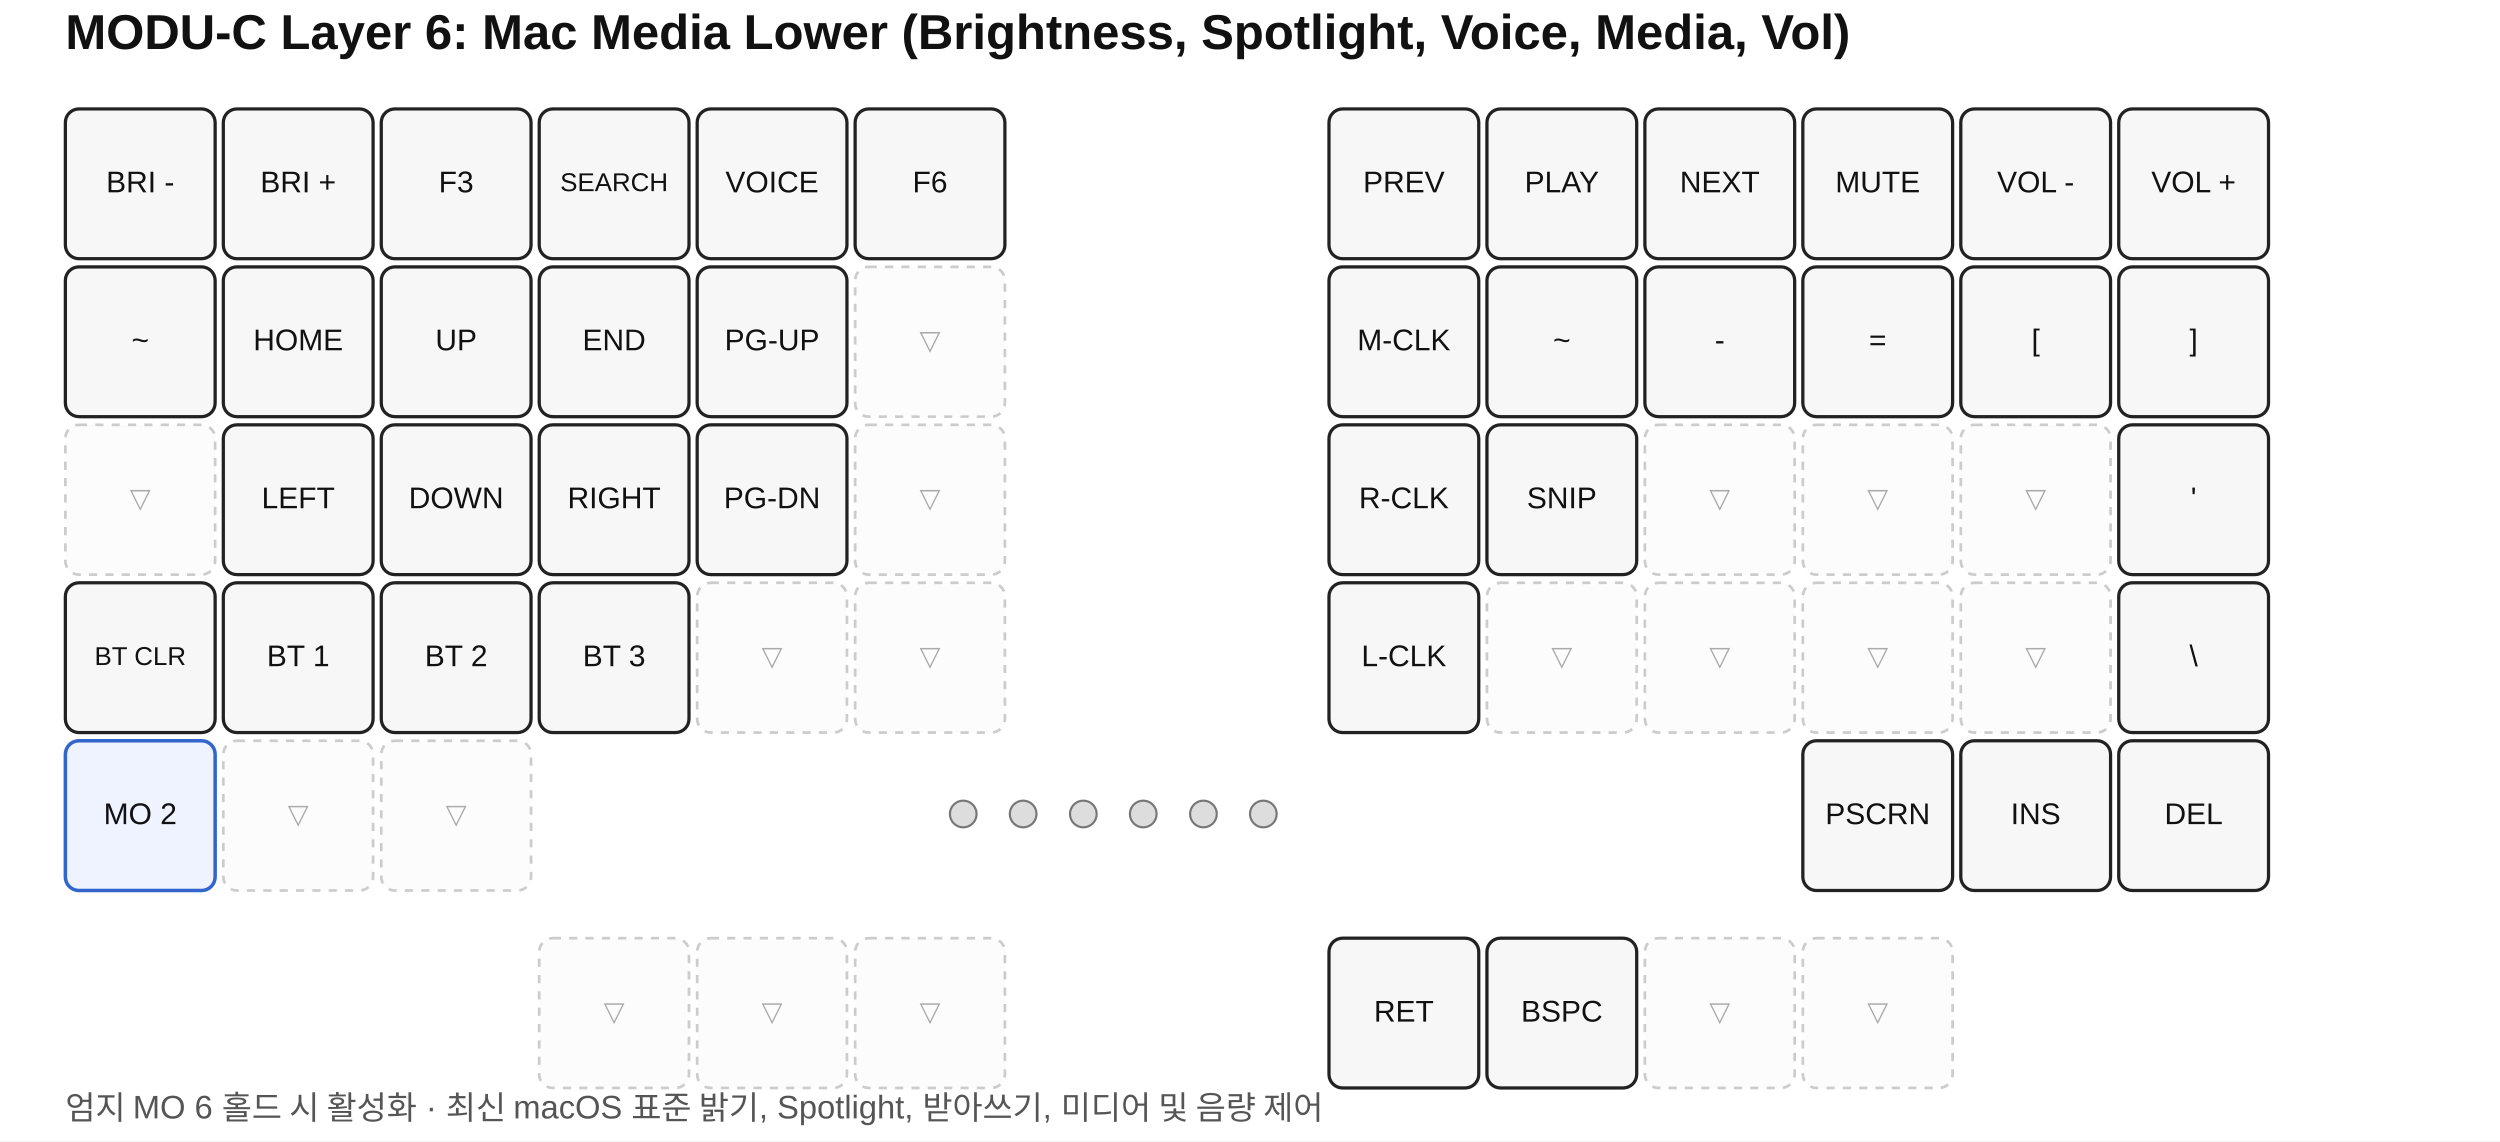
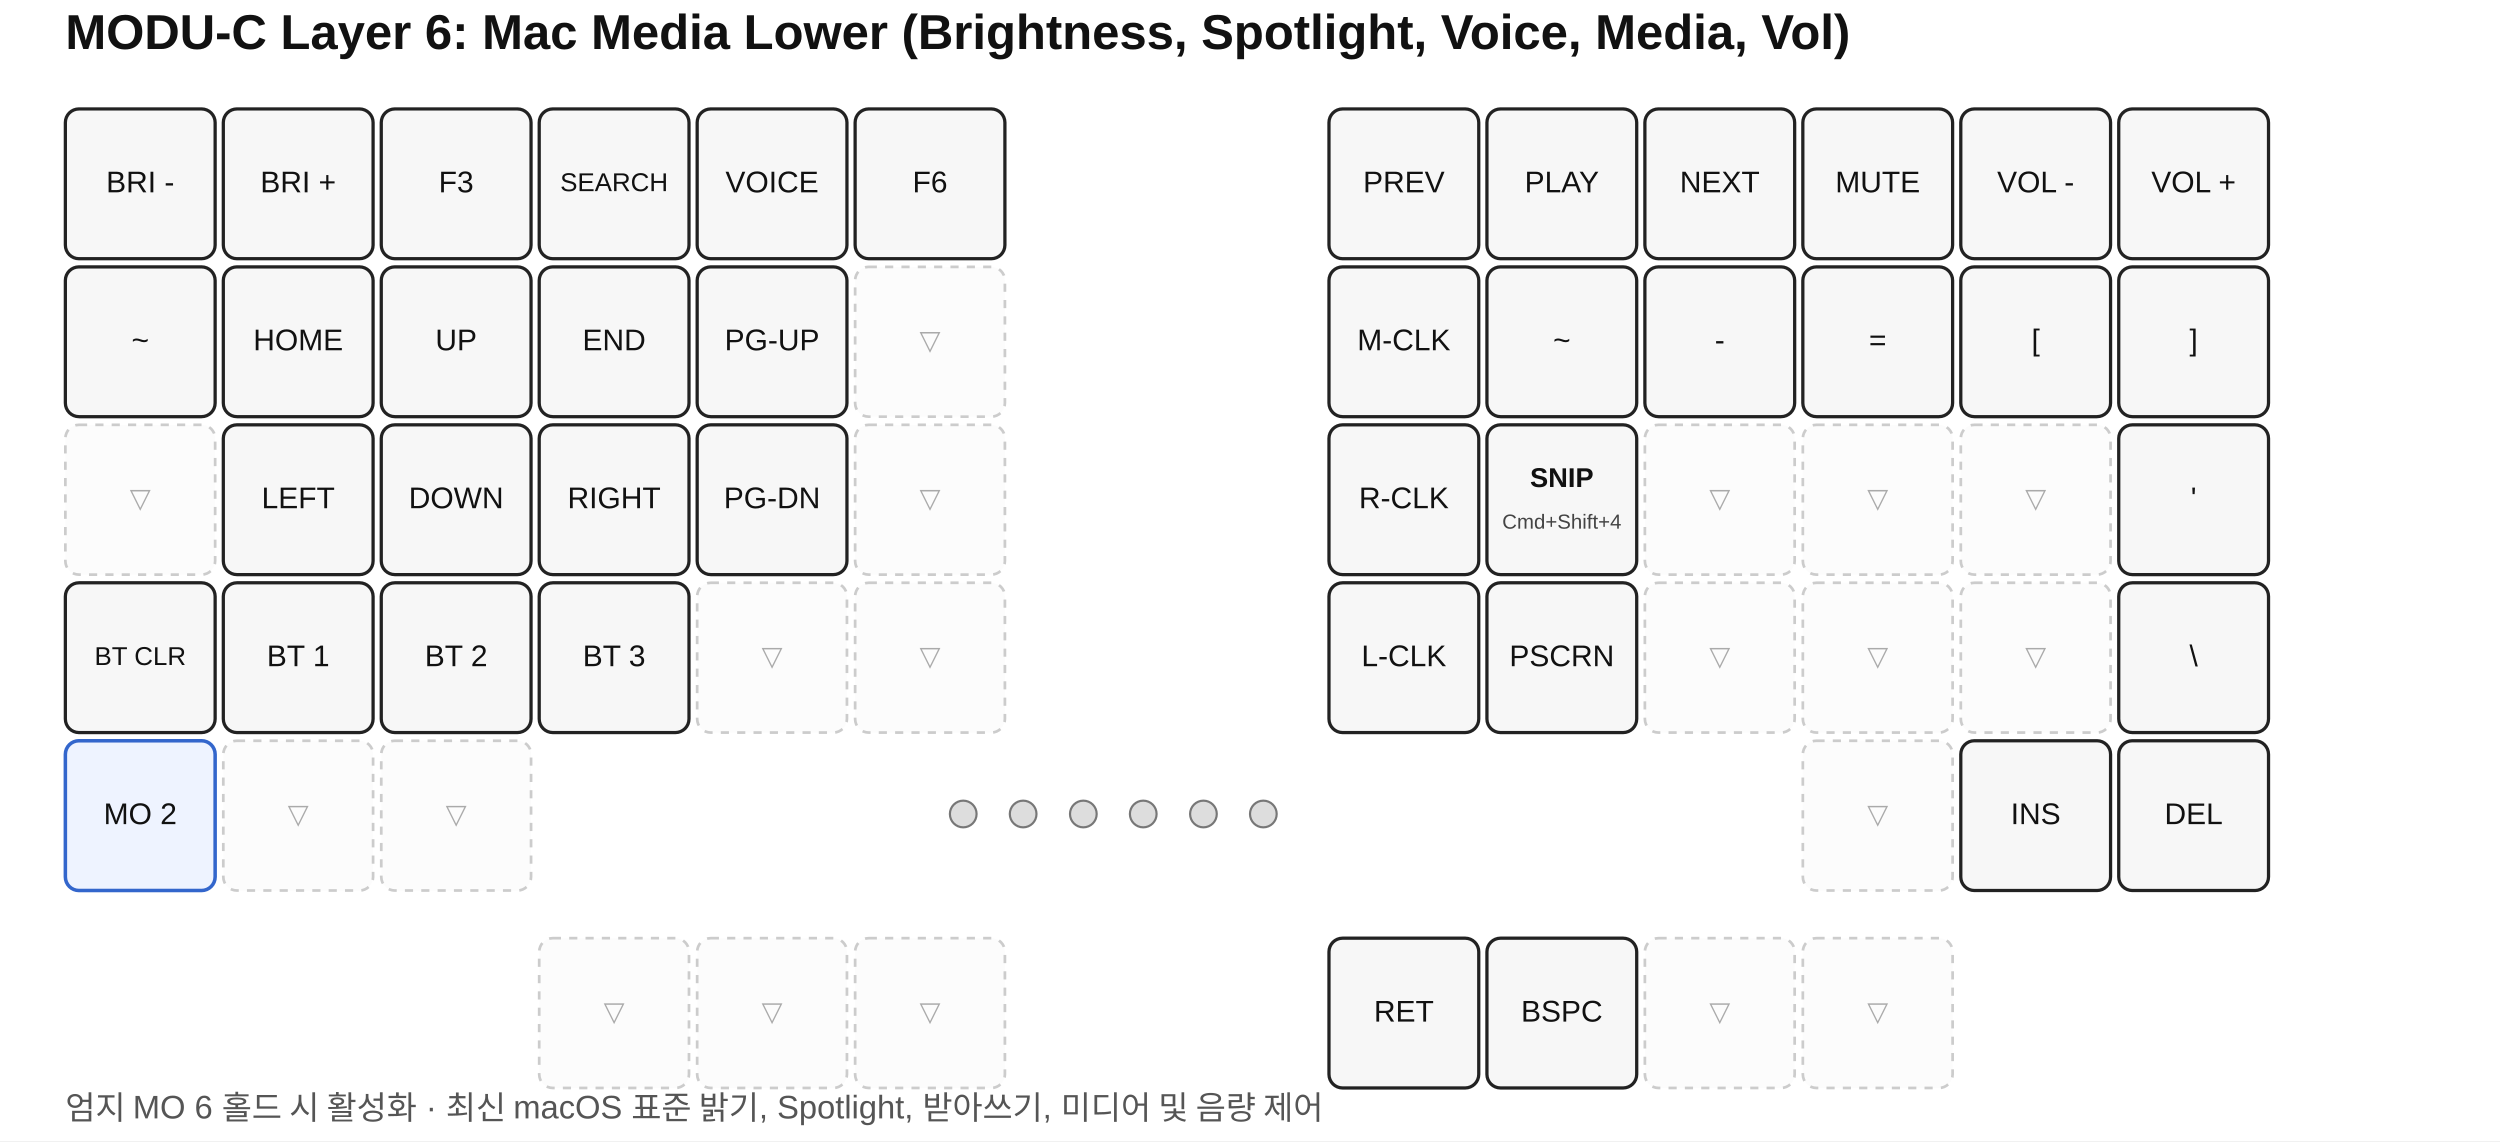
<svg xmlns="http://www.w3.org/2000/svg" width="918" height="419" viewBox="0 0 918 419">
  <rect width="100%" height="100%" fill="white" />
  <style>
text{font-family:Arial,sans-serif;fill:#111}
.key{fill:#f7f7f7;stroke:#222;stroke-width:1.2}
.trans{fill:#fcfcfc;stroke:#ccc;stroke-width:1;stroke-dasharray:3 3}
.mo{fill:#eef3ff;stroke:#3366cc;stroke-width:1.3}
.boot{fill:#ffeeee;stroke:#cc3333;stroke-width:1.3}
.none{fill:#ddd;stroke:#777;stroke-width:0.8}
.title{font-weight:700;font-size:18px}
.note{font-size:12px;fill:#555}
.label{font-size:11px;text-anchor:middle;dominant-baseline:middle}
.label-sm{font-size:9.5px;text-anchor:middle;dominant-baseline:middle}
+ .label-multi-1{font-size:10px;font-weight:700;text-anchor:middle;dominant-baseline:middle}
+ .label-multi-2{font-size:7.5px;text-anchor:middle;dominant-baseline:middle;fill:#444}
.label-trans{font-size:10px;text-anchor:middle;dominant-baseline:middle;fill:#aaa}
</style>
  <text x="24" y="18" class="title">MODU-C Layer 6: Mac Media Lower (Brightness, Spotlight, Voice, Media, Vol)</text>
  <rect class="key" x="24.0" y="40.0" width="55.0" height="55.0" rx="5" />
  <text class="label" x="51.5" y="67.5">BRI -</text>
  <rect class="key" x="82.0" y="40.0" width="55.0" height="55.0" rx="5" />
  <text class="label" x="109.5" y="67.5">BRI +</text>
  <rect class="key" x="140.0" y="40.0" width="55.0" height="55.0" rx="5" />
  <text class="label" x="167.5" y="67.5">F3</text>
  <rect class="key" x="198.0" y="40.0" width="55.0" height="55.0" rx="5" />
  <text class="label-sm" x="225.5" y="67.5">SEARCH</text>
  <rect class="key" x="256.0" y="40.0" width="55.0" height="55.0" rx="5" />
  <text class="label" x="283.5" y="67.5">VOICE</text>
  <rect class="key" x="314.0" y="40.0" width="55.0" height="55.0" rx="5" />
  <text class="label" x="341.5" y="67.5">F6</text>
  <rect class="key" x="488.0" y="40.0" width="55.0" height="55.0" rx="5" />
  <text class="label" x="515.5" y="67.5">PREV</text>
  <rect class="key" x="546.0" y="40.0" width="55.0" height="55.0" rx="5" />
  <text class="label" x="573.5" y="67.5">PLAY</text>
  <rect class="key" x="604.0" y="40.0" width="55.0" height="55.0" rx="5" />
  <text class="label" x="631.5" y="67.5">NEXT</text>
  <rect class="key" x="662.0" y="40.0" width="55.0" height="55.0" rx="5" />
  <text class="label" x="689.5" y="67.5">MUTE</text>
  <rect class="key" x="720.0" y="40.0" width="55.0" height="55.0" rx="5" />
  <text class="label" x="747.5" y="67.5">VOL -</text>
  <rect class="key" x="778.0" y="40.0" width="55.0" height="55.0" rx="5" />
  <text class="label" x="805.5" y="67.5">VOL +</text>
  <rect class="key" x="24.0" y="98.0" width="55.0" height="55.0" rx="5" />
  <text class="label" x="51.5" y="125.5">~</text>
  <rect class="key" x="82.0" y="98.0" width="55.0" height="55.0" rx="5" />
  <text class="label" x="109.5" y="125.5">HOME</text>
  <rect class="key" x="140.0" y="98.0" width="55.0" height="55.0" rx="5" />
  <text class="label" x="167.5" y="125.5">UP</text>
  <rect class="key" x="198.0" y="98.0" width="55.0" height="55.0" rx="5" />
  <text class="label" x="225.5" y="125.5">END</text>
  <rect class="key" x="256.0" y="98.0" width="55.0" height="55.0" rx="5" />
  <text class="label" x="283.5" y="125.5">PG-UP</text>
  <rect class="trans" x="314.0" y="98.0" width="55.0" height="55.0" rx="5" />
  <text class="label-trans" x="341.5" y="125.5">▽</text>
  <rect class="key" x="488.0" y="98.0" width="55.0" height="55.0" rx="5" />
  <text class="label" x="515.5" y="125.5">M-CLK</text>
  <rect class="key" x="546.0" y="98.0" width="55.0" height="55.0" rx="5" />
  <text class="label" x="573.5" y="125.5">~</text>
  <rect class="key" x="604.0" y="98.0" width="55.0" height="55.0" rx="5" />
  <text class="label" x="631.5" y="125.5">-</text>
  <rect class="key" x="662.0" y="98.0" width="55.0" height="55.0" rx="5" />
  <text class="label" x="689.5" y="125.5">=</text>
  <rect class="key" x="720.0" y="98.0" width="55.0" height="55.0" rx="5" />
  <text class="label" x="747.5" y="125.5">[</text>
  <rect class="key" x="778.0" y="98.0" width="55.0" height="55.0" rx="5" />
  <text class="label" x="805.5" y="125.5">]</text>
  <rect class="trans" x="24.0" y="156.0" width="55.0" height="55.0" rx="5" />
  <text class="label-trans" x="51.5" y="183.5">▽</text>
  <rect class="key" x="82.0" y="156.0" width="55.0" height="55.0" rx="5" />
  <text class="label" x="109.5" y="183.5">LEFT</text>
  <rect class="key" x="140.0" y="156.0" width="55.0" height="55.0" rx="5" />
  <text class="label" x="167.5" y="183.5">DOWN</text>
  <rect class="key" x="198.0" y="156.0" width="55.0" height="55.0" rx="5" />
  <text class="label" x="225.5" y="183.5">RIGHT</text>
  <rect class="key" x="256.0" y="156.0" width="55.0" height="55.0" rx="5" />
  <text class="label" x="283.5" y="183.5">PG-DN</text>
  <rect class="trans" x="314.0" y="156.0" width="55.0" height="55.0" rx="5" />
  <text class="label-trans" x="341.5" y="183.5">▽</text>
  <rect class="key" x="488.0" y="156.0" width="55.0" height="55.0" rx="5" />
  <text class="label" x="515.5" y="183.5">R-CLK</text>
  <rect class="key" x="546.0" y="156.0" width="55.0" height="55.0" rx="5" />
-   <text class="label" x="573.5" y="183.5">SNIP</text>
+   <text class="label-multi-1" x="573.5" y="176.0">SNIP</text>
+   <text class="label-multi-2" x="573.5" y="192.0">Cmd+Shift+4</text>
  <rect class="trans" x="604.0" y="156.0" width="55.0" height="55.0" rx="5" />
  <text class="label-trans" x="631.5" y="183.5">▽</text>
  <rect class="trans" x="662.0" y="156.0" width="55.0" height="55.0" rx="5" />
  <text class="label-trans" x="689.5" y="183.5">▽</text>
  <rect class="trans" x="720.0" y="156.0" width="55.0" height="55.0" rx="5" />
  <text class="label-trans" x="747.5" y="183.5">▽</text>
  <rect class="key" x="778.0" y="156.0" width="55.0" height="55.0" rx="5" />
  <text class="label" x="805.5" y="183.5">'</text>
  <rect class="key" x="24.0" y="214.0" width="55.0" height="55.0" rx="5" />
  <text class="label-sm" x="51.5" y="241.5">BT CLR</text>
  <rect class="key" x="82.0" y="214.0" width="55.0" height="55.0" rx="5" />
  <text class="label" x="109.5" y="241.5">BT 1</text>
  <rect class="key" x="140.0" y="214.0" width="55.0" height="55.0" rx="5" />
  <text class="label" x="167.5" y="241.5">BT 2</text>
  <rect class="key" x="198.0" y="214.0" width="55.0" height="55.0" rx="5" />
  <text class="label" x="225.5" y="241.5">BT 3</text>
  <rect class="trans" x="256.0" y="214.0" width="55.0" height="55.0" rx="5" />
  <text class="label-trans" x="283.5" y="241.5">▽</text>
  <rect class="trans" x="314.0" y="214.0" width="55.0" height="55.0" rx="5" />
  <text class="label-trans" x="341.5" y="241.5">▽</text>
  <rect class="key" x="488.0" y="214.0" width="55.0" height="55.0" rx="5" />
  <text class="label" x="515.5" y="241.5">L-CLK</text>
-   <rect class="trans" x="546.0" y="214.0" width="55.0" height="55.0" rx="5" />
-   <text class="label-trans" x="573.5" y="241.5">▽</text>
+   <rect class="key" x="546.0" y="214.0" width="55.0" height="55.0" rx="5" />
+   <text class="label" x="573.5" y="241.5">PSCRN</text>
  <rect class="trans" x="604.0" y="214.0" width="55.0" height="55.0" rx="5" />
  <text class="label-trans" x="631.5" y="241.5">▽</text>
  <rect class="trans" x="662.0" y="214.0" width="55.0" height="55.0" rx="5" />
  <text class="label-trans" x="689.5" y="241.5">▽</text>
  <rect class="trans" x="720.0" y="214.0" width="55.0" height="55.0" rx="5" />
  <text class="label-trans" x="747.5" y="241.5">▽</text>
  <rect class="key" x="778.0" y="214.0" width="55.0" height="55.0" rx="5" />
  <text class="label" x="805.5" y="241.5">\</text>
  <rect class="mo" x="24.0" y="272.0" width="55.0" height="55.0" rx="5" />
  <text class="label" x="51.5" y="299.5">MO 2</text>
  <rect class="trans" x="82.0" y="272.0" width="55.0" height="55.0" rx="5" />
  <text class="label-trans" x="109.5" y="299.5">▽</text>
  <rect class="trans" x="140.0" y="272.0" width="55.0" height="55.0" rx="5" />
  <text class="label-trans" x="167.5" y="299.5">▽</text>
  <rect class="none" x="348.8" y="294.0" width="9.8" height="9.8" rx="5" />
  <rect class="none" x="370.8" y="294.0" width="9.8" height="9.8" rx="5" />
  <rect class="none" x="392.9" y="294.0" width="9.8" height="9.8" rx="5" />
  <rect class="none" x="414.9" y="294.0" width="9.8" height="9.8" rx="5" />
  <rect class="none" x="437.0" y="294.0" width="9.8" height="9.8" rx="5" />
  <rect class="none" x="459.0" y="294.0" width="9.8" height="9.8" rx="5" />
-   <rect class="key" x="662.0" y="272.0" width="55.0" height="55.0" rx="5" />
-   <text class="label" x="689.5" y="299.5">PSCRN</text>
+   <rect class="trans" x="662.0" y="272.0" width="55.0" height="55.0" rx="5" />
+   <text class="label-trans" x="689.5" y="299.5">▽</text>
  <rect class="key" x="720.0" y="272.0" width="55.0" height="55.0" rx="5" />
  <text class="label" x="747.5" y="299.5">INS</text>
  <rect class="key" x="778.0" y="272.0" width="55.0" height="55.0" rx="5" />
  <text class="label" x="805.5" y="299.5">DEL</text>
  <rect class="trans" x="198.0" y="344.5" width="55.0" height="55.0" rx="5" />
  <text class="label-trans" x="225.5" y="372.0">▽</text>
  <rect class="trans" x="256.0" y="344.5" width="55.0" height="55.0" rx="5" />
  <text class="label-trans" x="283.5" y="372.0">▽</text>
  <rect class="trans" x="314.0" y="344.5" width="55.0" height="55.0" rx="5" />
  <text class="label-trans" x="341.5" y="372.0">▽</text>
  <rect class="key" x="488.0" y="344.5" width="55.0" height="55.0" rx="5" />
  <text class="label" x="515.5" y="372.0">RET</text>
  <rect class="key" x="546.0" y="344.5" width="55.0" height="55.0" rx="5" />
  <text class="label" x="573.5" y="372.0">BSPC</text>
  <rect class="trans" x="604.0" y="344.5" width="55.0" height="55.0" rx="5" />
  <text class="label-trans" x="631.5" y="372.0">▽</text>
  <rect class="trans" x="662.0" y="344.5" width="55.0" height="55.0" rx="5" />
  <text class="label-trans" x="689.5" y="372.0">▽</text>
  <text x="24" y="411" class="note">엄지 MO 6 홀드 시 활성화 · 최신 macOS 표준 밝기, Spotlight, 받아쓰기, 미디어 및 음량 제어</text>
</svg>
